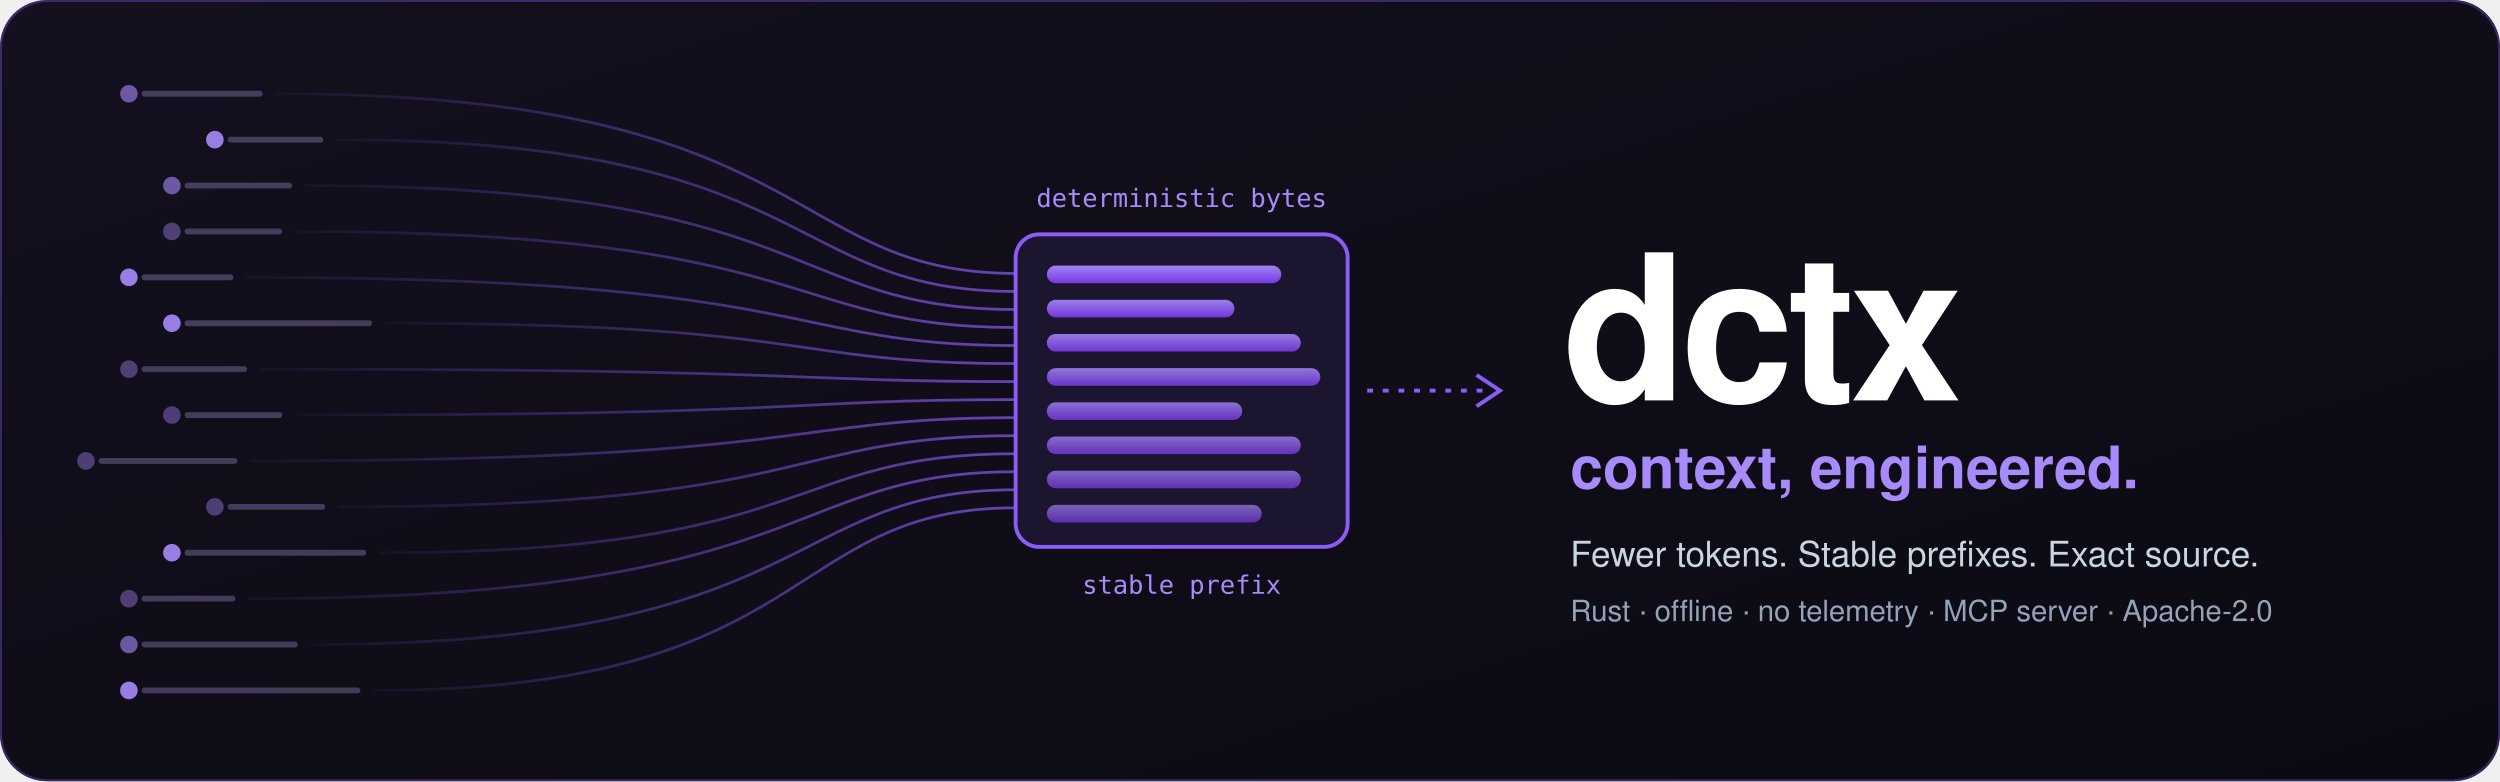
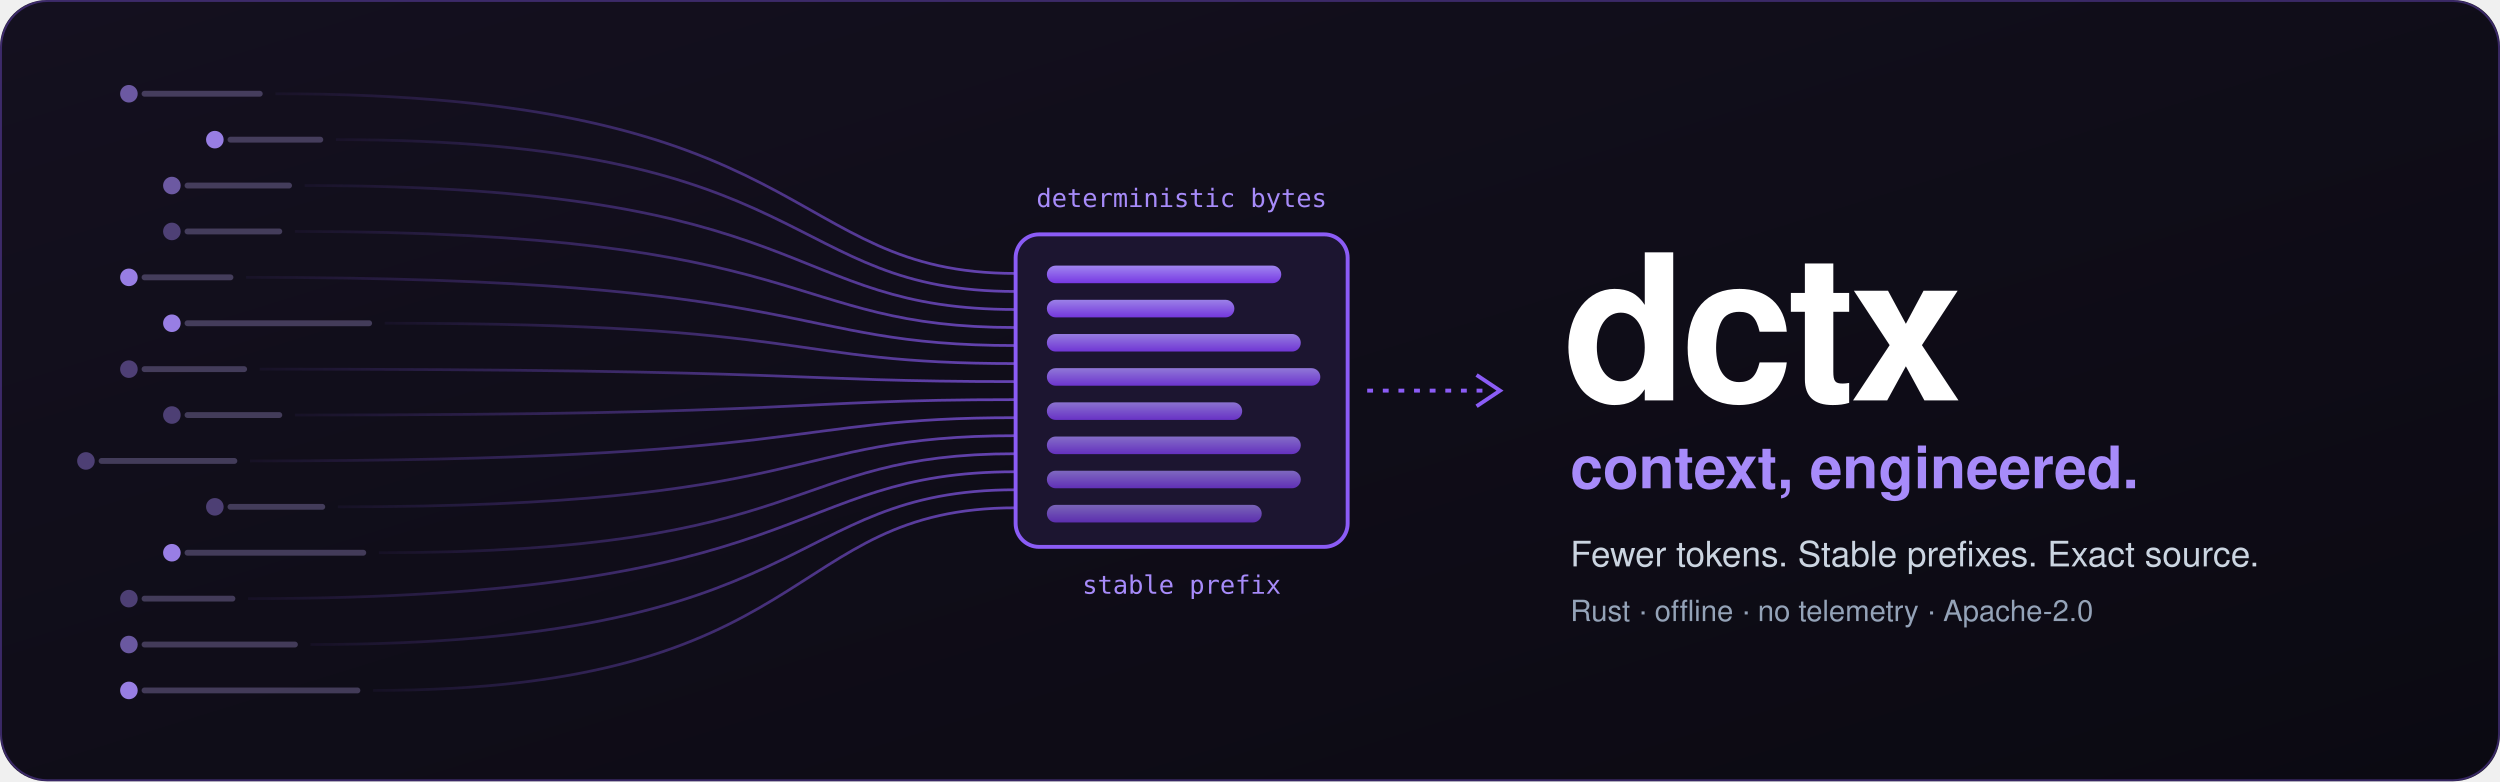
<svg xmlns="http://www.w3.org/2000/svg" viewBox="0 0 1280 400" width="1280" height="400" role="img" aria-labelledby="t d">
  <defs>
    <linearGradient id="bg" x1="0" y1="0" x2="1" y2="1">
      <stop offset="0" stop-color="#14101f" />
      <stop offset="1" stop-color="#0b0a12" />
    </linearGradient>
    <linearGradient id="fl" x1="0" x2="1">
      <stop offset="0" stop-color="#8b5cf6" stop-opacity=".05" />
      <stop offset="1" stop-color="#8b5cf6" stop-opacity=".7" />
    </linearGradient>
    <linearGradient id="bk" x1="0" y1="0" x2="0" y2="1">
      <stop offset="0" stop-color="#a78bfa" />
      <stop offset="1" stop-color="#7c3aed" />
    </linearGradient>
  </defs>
  <rect width="1280" height="400" rx="24" fill="url(#bg)" />
  <rect x=".5" y=".5" width="1279" height="399" rx="24" fill="none" stroke="#8b5cf6" stroke-opacity=".35" />
  <line x1="74" y1="48.0" x2="133" y2="48.0" stroke="#c4b5fd" stroke-opacity=".28" stroke-width="3" stroke-linecap="round" />
  <circle cx="66" cy="48.0" r="4.5" fill="#a78bfa" fill-opacity="0.6" />
  <path d="M141 48.0 C 420 48.0, 400 140.0, 520 140.0" fill="none" stroke="url(#fl)" stroke-width="1.4" />
  <line x1="118" y1="71.5" x2="164" y2="71.5" stroke="#c4b5fd" stroke-opacity=".28" stroke-width="3" stroke-linecap="round" />
  <circle cx="110" cy="71.5" r="4.5" fill="#a78bfa" fill-opacity="0.9" />
  <path d="M172 71.5 C 420 71.5, 400 149.231, 520 149.231" fill="none" stroke="url(#fl)" stroke-width="1.4" />
  <line x1="96" y1="95.0" x2="148" y2="95.0" stroke="#c4b5fd" stroke-opacity=".28" stroke-width="3" stroke-linecap="round" />
  <circle cx="88" cy="95.0" r="4.5" fill="#a78bfa" fill-opacity="0.6" />
  <path d="M156 95.0 C 420 95.0, 400 158.462, 520 158.462" fill="none" stroke="url(#fl)" stroke-width="1.4" />
  <line x1="96" y1="118.5" x2="143" y2="118.5" stroke="#c4b5fd" stroke-opacity=".28" stroke-width="3" stroke-linecap="round" />
  <circle cx="88" cy="118.5" r="4.5" fill="#a78bfa" fill-opacity="0.4" />
  <path d="M151 118.5 C 420 118.5, 400 167.692, 520 167.692" fill="none" stroke="url(#fl)" stroke-width="1.4" />
  <line x1="74" y1="142.0" x2="118" y2="142.0" stroke="#c4b5fd" stroke-opacity=".28" stroke-width="3" stroke-linecap="round" />
  <circle cx="66" cy="142.0" r="4.5" fill="#a78bfa" fill-opacity="0.9" />
  <path d="M126 142.0 C 420 142.0, 400 176.923, 520 176.923" fill="none" stroke="url(#fl)" stroke-width="1.4" />
  <line x1="96" y1="165.5" x2="189" y2="165.5" stroke="#c4b5fd" stroke-opacity=".28" stroke-width="3" stroke-linecap="round" />
  <circle cx="88" cy="165.5" r="4.5" fill="#a78bfa" fill-opacity="0.9" />
  <path d="M197 165.5 C 420 165.5, 400 186.154, 520 186.154" fill="none" stroke="url(#fl)" stroke-width="1.4" />
  <line x1="74" y1="189.0" x2="125" y2="189.0" stroke="#c4b5fd" stroke-opacity=".28" stroke-width="3" stroke-linecap="round" />
  <circle cx="66" cy="189.0" r="4.5" fill="#a78bfa" fill-opacity="0.4" />
  <path d="M133 189.0 C 420 189.0, 400 195.385, 520 195.385" fill="none" stroke="url(#fl)" stroke-width="1.4" />
  <line x1="96" y1="212.5" x2="143" y2="212.5" stroke="#c4b5fd" stroke-opacity=".28" stroke-width="3" stroke-linecap="round" />
  <circle cx="88" cy="212.5" r="4.5" fill="#a78bfa" fill-opacity="0.4" />
  <path d="M151 212.5 C 420 212.5, 400 204.615, 520 204.615" fill="none" stroke="url(#fl)" stroke-width="1.4" />
  <line x1="52" y1="236.0" x2="120" y2="236.0" stroke="#c4b5fd" stroke-opacity=".28" stroke-width="3" stroke-linecap="round" />
  <circle cx="44" cy="236.0" r="4.5" fill="#a78bfa" fill-opacity="0.4" />
  <path d="M128 236.0 C 420 236.0, 400 213.846, 520 213.846" fill="none" stroke="url(#fl)" stroke-width="1.4" />
  <line x1="118" y1="259.5" x2="165" y2="259.5" stroke="#c4b5fd" stroke-opacity=".28" stroke-width="3" stroke-linecap="round" />
  <circle cx="110" cy="259.5" r="4.5" fill="#a78bfa" fill-opacity="0.4" />
  <path d="M173 259.5 C 420 259.5, 400 223.077, 520 223.077" fill="none" stroke="url(#fl)" stroke-width="1.4" />
  <line x1="96" y1="283.0" x2="186" y2="283.0" stroke="#c4b5fd" stroke-opacity=".28" stroke-width="3" stroke-linecap="round" />
  <circle cx="88" cy="283.0" r="4.5" fill="#a78bfa" fill-opacity="0.9" />
  <path d="M194 283.0 C 420 283.0, 400 232.308, 520 232.308" fill="none" stroke="url(#fl)" stroke-width="1.4" />
  <line x1="74" y1="306.5" x2="119" y2="306.5" stroke="#c4b5fd" stroke-opacity=".28" stroke-width="3" stroke-linecap="round" />
  <circle cx="66" cy="306.5" r="4.5" fill="#a78bfa" fill-opacity="0.4" />
  <path d="M127 306.5 C 420 306.5, 400 241.538, 520 241.538" fill="none" stroke="url(#fl)" stroke-width="1.4" />
  <line x1="74" y1="330.0" x2="151" y2="330.0" stroke="#c4b5fd" stroke-opacity=".28" stroke-width="3" stroke-linecap="round" />
  <circle cx="66" cy="330.0" r="4.5" fill="#a78bfa" fill-opacity="0.6" />
  <path d="M159 330.0 C 420 330.0, 400 250.769, 520 250.769" fill="none" stroke="url(#fl)" stroke-width="1.4" />
  <line x1="74" y1="353.5" x2="183" y2="353.5" stroke="#c4b5fd" stroke-opacity=".28" stroke-width="3" stroke-linecap="round" />
  <circle cx="66" cy="353.5" r="4.5" fill="#a78bfa" fill-opacity="0.9" />
  <path d="M191 353.5 C 420 353.5, 400 260.0, 520 260.0" fill="none" stroke="url(#fl)" stroke-width="1.4" />
  <rect x="520" y="120" width="170" height="160" rx="12" fill="#1c1530" stroke="#8b5cf6" stroke-width="2" />
  <rect x="536" y="136.0" width="120" height="9" rx="4.5" fill="url(#bk)" fill-opacity="0.95" />
  <rect x="536" y="153.5" width="96" height="9" rx="4.5" fill="url(#bk)" fill-opacity="0.91" />
  <rect x="536" y="171.0" width="130" height="9" rx="4.5" fill="url(#bk)" fill-opacity="0.87" />
  <rect x="536" y="188.5" width="140" height="9" rx="4.5" fill="url(#bk)" fill-opacity="0.83" />
  <rect x="536" y="206.0" width="100" height="9" rx="4.5" fill="url(#bk)" fill-opacity="0.79" />
  <rect x="536" y="223.5" width="130" height="9" rx="4.5" fill="url(#bk)" fill-opacity="0.75" />
  <rect x="536" y="241.0" width="130" height="9" rx="4.5" fill="url(#bk)" fill-opacity="0.71" />
  <rect x="536" y="258.5" width="110" height="9" rx="4.5" fill="url(#bk)" fill-opacity="0.67" />
  <text x="605.0" y="304" text-anchor="middle" font-family="ui-monospace,SFMono-Regular,Menlo,Consolas,monospace" font-size="13" fill="#a78bfa">stable prefix</text>
  <text x="605.0" y="106" text-anchor="middle" font-family="ui-monospace,SFMono-Regular,Menlo,Consolas,monospace" font-size="13" fill="#a78bfa">deterministic bytes</text>
  <path d="M700 200 H760" stroke="#8b5cf6" stroke-width="2" stroke-dasharray="3 5" />
  <path d="M756 192 L768 200 L756 208" fill="none" stroke="#8b5cf6" stroke-width="2" />
  <text x="800" y="205" font-family="-apple-system,BlinkMacSystemFont,Segoe UI,Helvetica,Arial,sans-serif" font-size="104" font-weight="800" fill="#fff" letter-spacing="-3">dctx</text>
  <text x="804" y="250" font-family="-apple-system,BlinkMacSystemFont,Segoe UI,Helvetica,Arial,sans-serif" font-size="30" font-weight="600" fill="#a78bfa">context, engineered.</text>
  <text x="804" y="290" font-family="-apple-system,BlinkMacSystemFont,Segoe UI,Helvetica,Arial,sans-serif" font-size="18" fill="#cbd5e1">Fewer tokens. Stable prefixes. Exact source.</text>
-   <text x="804" y="318" font-family="-apple-system,BlinkMacSystemFont,Segoe UI,Helvetica,Arial,sans-serif" font-size="15" fill="#94a3b8">Rust  ·  offline  ·  no telemetry  ·  MCP server  ·  Apache-2.0</text>
+   <text x="804" y="318" font-family="-apple-system,BlinkMacSystemFont,Segoe UI,Helvetica,Arial,sans-serif" font-size="15" fill="#94a3b8">Rust  ·  offline  ·  no telemetry  ·  Apache-2.0</text>
</svg>
